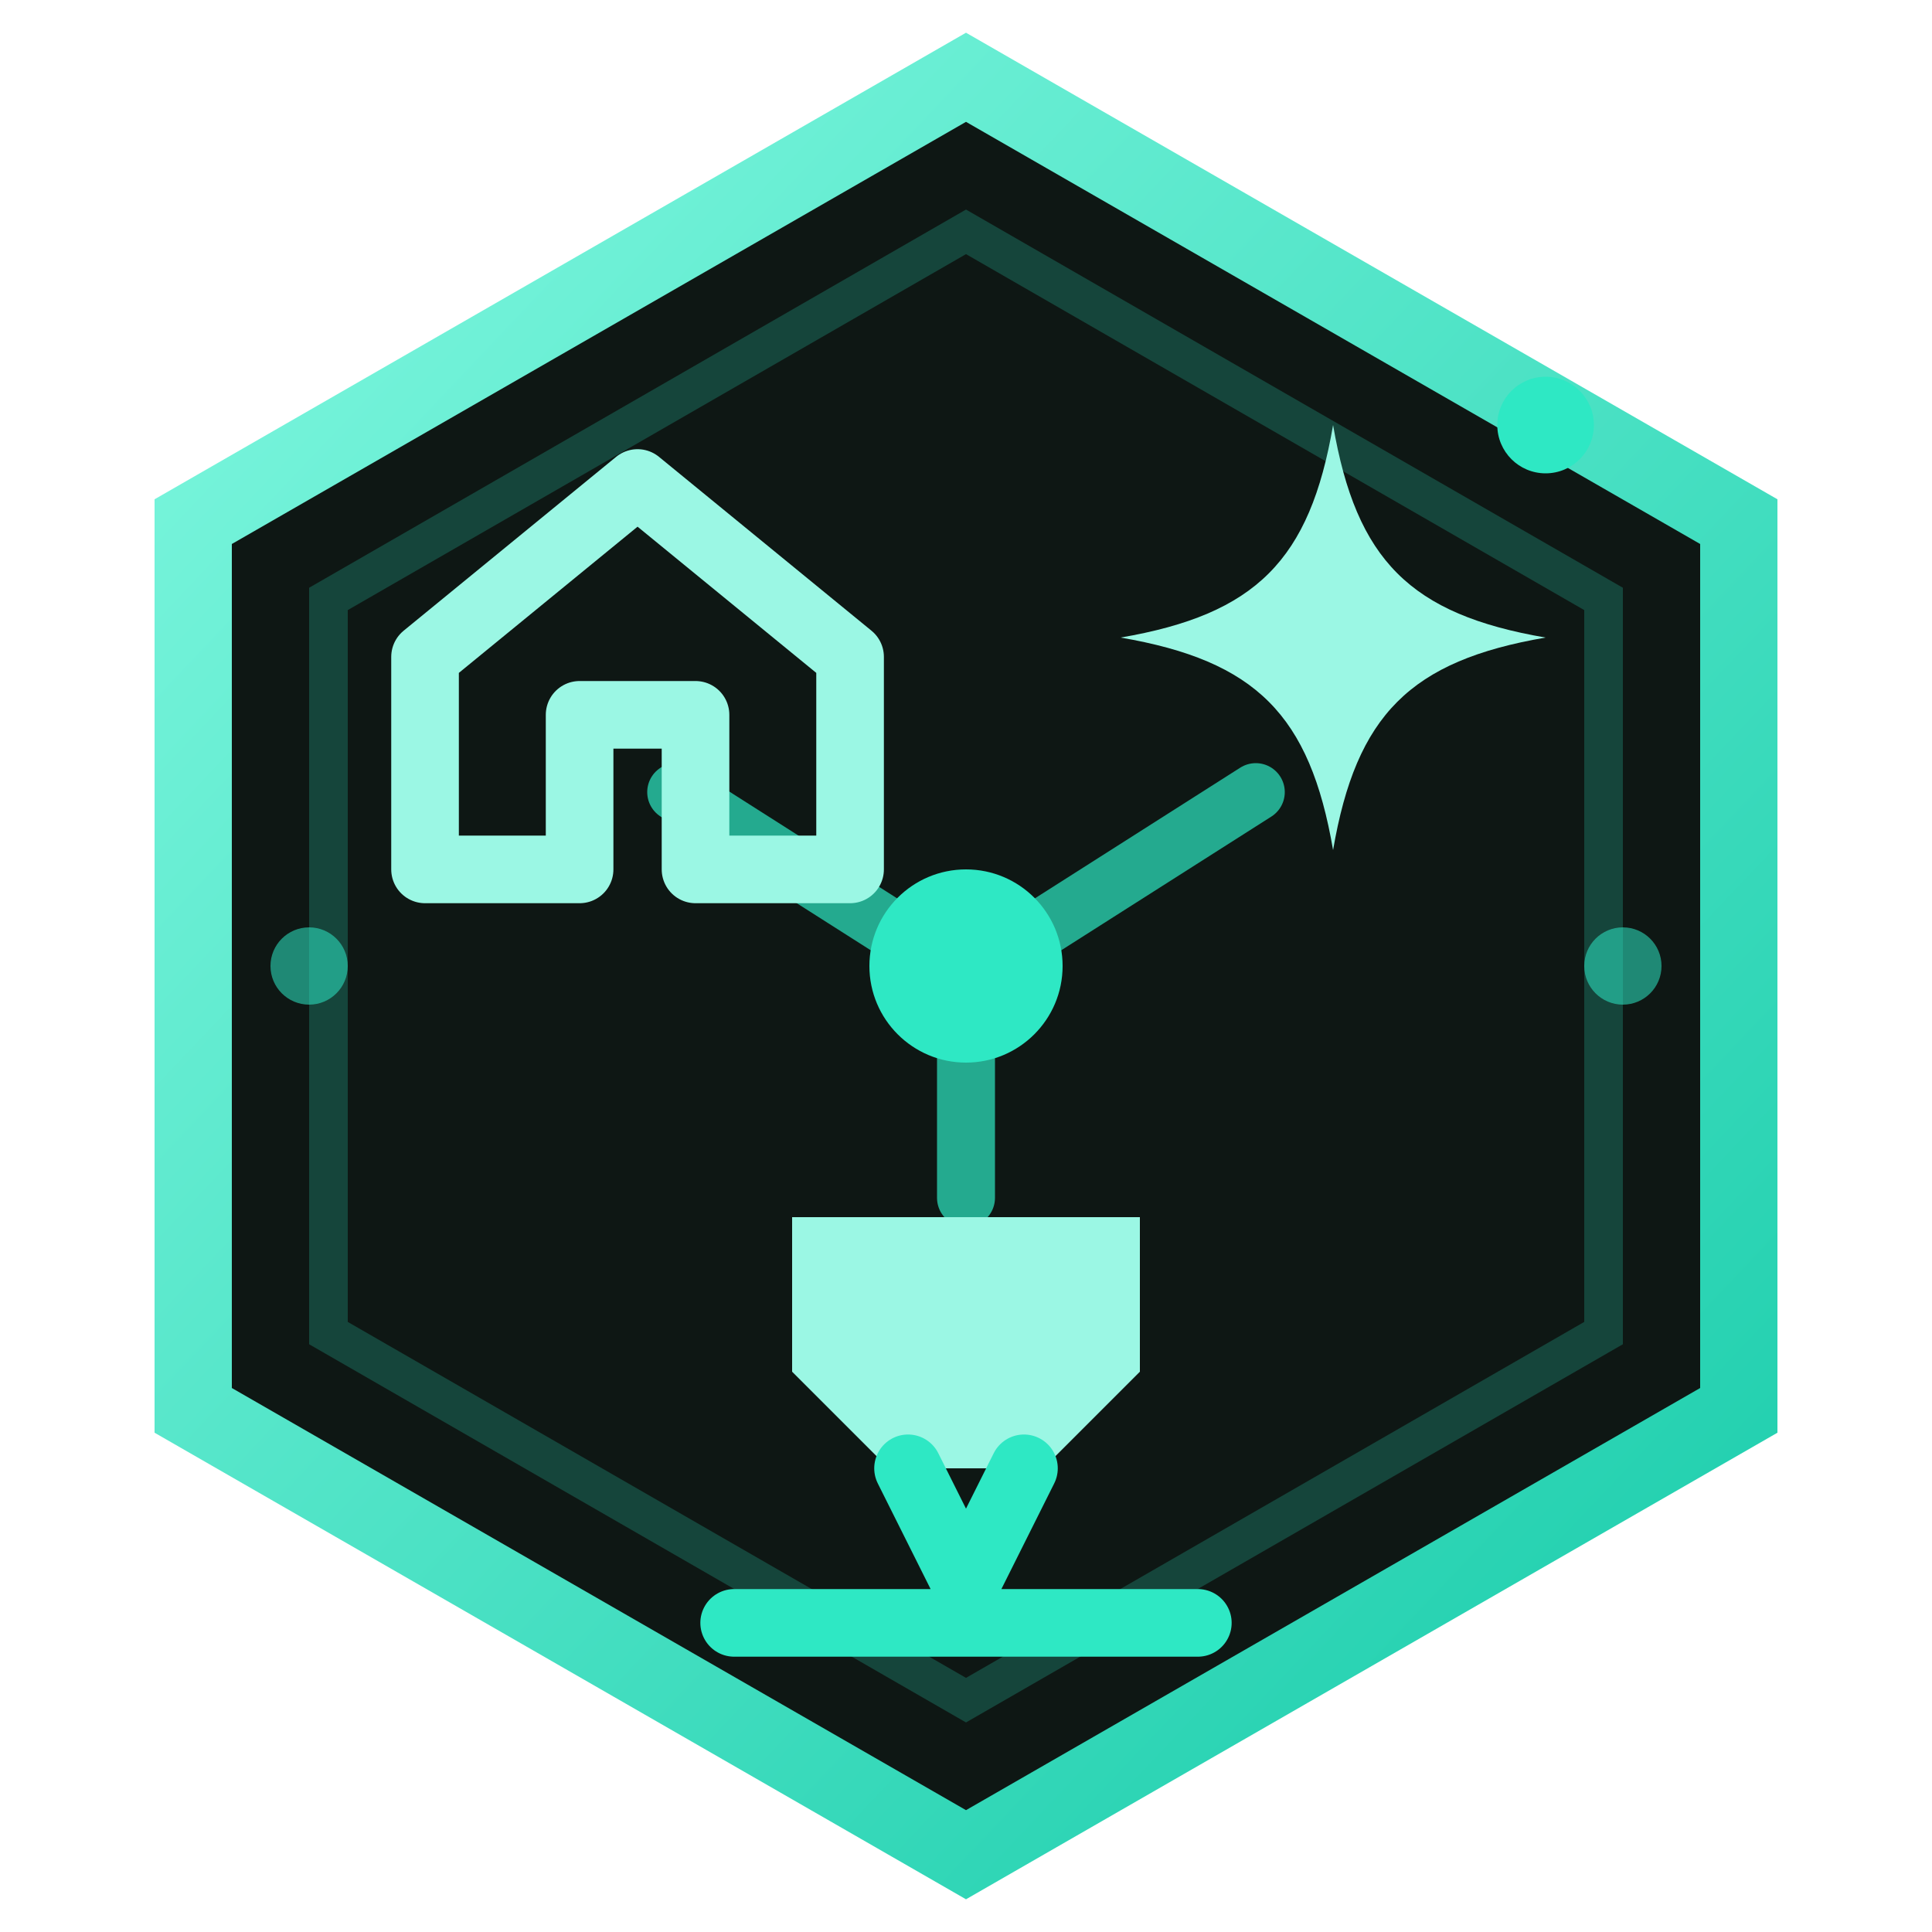
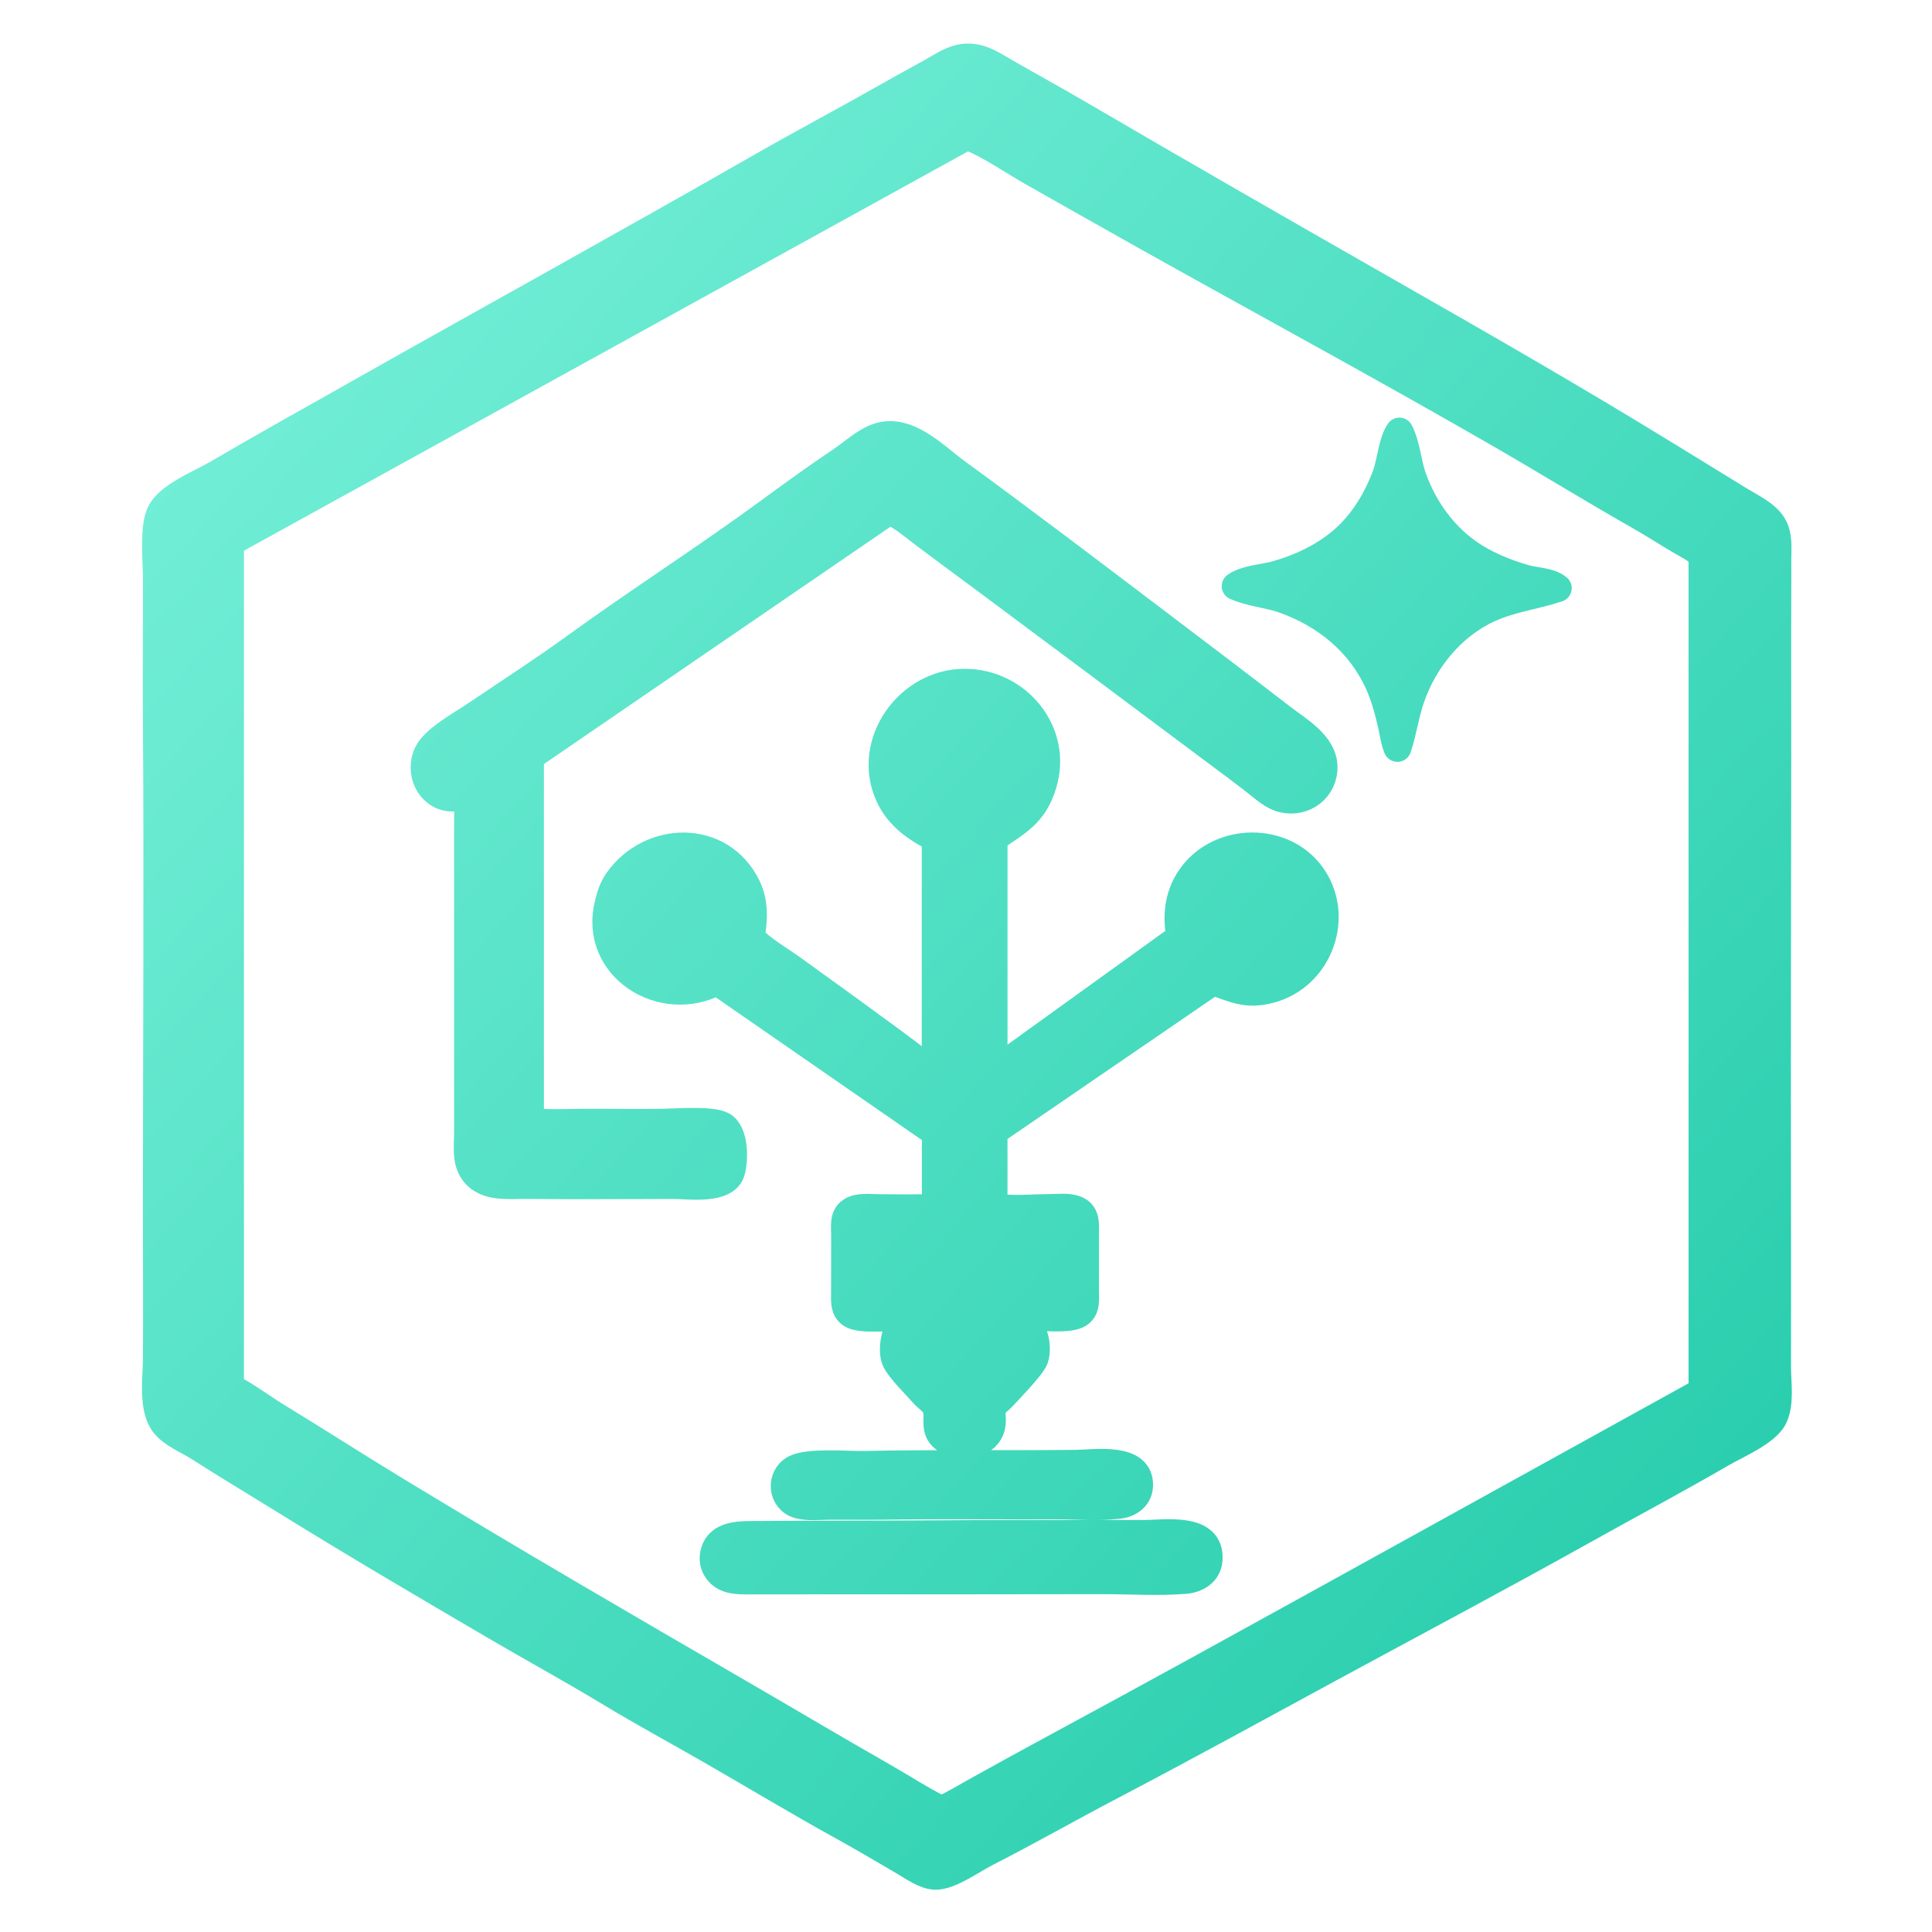
- <svg xmlns="http://www.w3.org/2000/svg" viewBox="0 0 100 100" role="img" aria-label="Ongy digitální dílna">
+ <svg xmlns="http://www.w3.org/2000/svg" viewBox="59 61 974 974" role="img" aria-label="ongy.cz – digitální dílna">
  <defs>
-     <linearGradient id="hex" x1="12" y1="14" x2="88" y2="86" gradientUnits="userSpaceOnUse">
-       <stop stop-color="#79f5dc" />
-       <stop offset="1" stop-color="#20cfae" />
+     <linearGradient id="g" x1="0" y1="0" x2="1" y2="1">
+       <stop stop-color="#7cf3dc" />
+       <stop offset="1" stop-color="#1fc9a8" />
    </linearGradient>
  </defs>
-   <path d="M50 4 90 27v46L50 96 10 73V27Z" fill="#0e1714" stroke="url(#hex)" stroke-width="4" />
-   <path d="M50 12 83 31v38L50 88 17 69V31Z" fill="none" stroke="#2ee8c4" stroke-opacity=".22" stroke-width="2" />
-   <path d="M46 48 35 41M54 48l11-7M50 54v8" fill="none" stroke="#2ee8c4" stroke-opacity=".7" stroke-width="3" stroke-linecap="round" />
-   <circle cx="50" cy="50" r="5" fill="#2ee8c4" />
-   <path d="m22 34 11-9 11 9v11H36v-8h-6v8h-8Z" fill="none" stroke="#9bf7e4" stroke-width="3.5" stroke-linejoin="round" />
-   <path d="M69 22c1.2 7 4 9.8 11 11-7 1.2-9.8 4-11 11-1.2-7-4-9.8-11-11 7-1.2 9.8-4 11-11Z" fill="#9bf7e4" />
-   <circle cx="80" cy="22" r="2.5" fill="#2ee8c4" />
-   <path d="M41 63h18v8l-5 5h-8l-5-5Z" fill="#9bf7e4" />
-   <path d="m47 76 3 6 3-6M38 84h24" fill="none" stroke="#2ee8c4" stroke-width="3.5" stroke-linecap="round" stroke-linejoin="round" />
-   <circle cx="16" cy="50" r="2" fill="#2ee8c4" opacity=".55" />
-   <circle cx="84" cy="50" r="2" fill="#2ee8c4" opacity=".55" />
+   <path d="M542.84 90.45C551.85 88.38 558.62 93.23 566.01 97.49C578.08 104.45 590.31 111.13 602.34 118.16C654.38 148.58 706.71 178.6 759.05 208.46C805.58 235.01 852.1 261.68 897.76 289.72C910.37 297.46 923 305.18 935.59 312.96C941.09 316.36 949.26 320.13 952.7 325.78C955.92 331.08 955.03 337.58 955.07 343.5C955.14 355.17 954.99 366.83 955.01 378.5C955.1 423.17 955.01 467.83 954.94 512.5C954.84 574.5 954.83 636.5 954.94 698.5C954.97 715.83 954.9 733.17 954.92 750.5C954.94 758.26 956.6 768.39 953.12 775.58C949.51 783.04 934.3 789.41 927.1 793.6C904.21 806.9 880.81 819.29 857.71 832.22C816.31 855.38 774.39 877.59 732.7 900.19C694.85 920.71 657.1 941.48 618.96 961.46C597.8 972.55 577.03 984.41 555.73 995.26C549.09 998.64 537.82 1006.89 530.52 1006.68C525.11 1006.52 519.42 1002.26 514.88 999.62C504.78 993.72 494.66 987.7 484.43 982.06C461.79 969.57 439.63 956.2 417.21 943.31C400.27 933.57 383.06 924.27 366.34 914.16C347.13 902.55 327.41 891.78 308.05 880.44C272.82 859.81 237.59 839.11 202.88 817.6C188.27 808.54 173.52 799.74 159.03 790.47C153.54 786.96 145.77 784 141.76 778.74C135.75 770.84 137.98 755.97 138.05 746.5C138.24 721.17 138.04 695.83 138.04 670.5C138.06 588.17 138.63 505.82 138.05 423.5C137.88 399.83 138.14 376.17 138.08 352.5C138.05 343.71 136.26 327.07 139.97 319.49C144.17 310.9 160.18 304.71 168.39 299.91C192.02 286.09 215.93 272.76 239.77 259.3C306.68 221.5 374.04 184.44 440.72 146.24C461.99 134.05 483.66 122.55 504.98 110.48C512.67 106.12 520.39 101.87 528.13 97.62C532.85 95.03 537.52 91.67 542.84 90.45ZM546.5 129.61C422.66 197.9 298.82 266.2 174.98 334.5C174.98 476.47 174.98 618.45 174.98 760.42C183.34 764.66 190.99 770.57 199.02 775.47C218.65 787.45 238 799.9 257.66 811.85C315.28 846.88 373.57 880.79 431.89 914.6C455.93 928.53 479.82 942.78 503.98 956.53C513.83 962.13 523.33 968.4 533.5 973.44C539.68 970.82 545.5 967.13 551.38 963.88C564.89 956.38 578.46 948.91 592.06 941.57C616.93 928.14 641.73 914.61 666.5 901C750.15 855 833.68 808.64 917.28 762.5C917.28 622.13 917.28 481.77 917.28 341.4C914.64 337.89 909.86 335.75 906.02 333.48C899.32 329.52 892.8 325.3 886.03 321.45C862.55 308.11 839.52 293.9 816.12 280.39C757.14 246.36 697.19 213.91 637.78 180.7C618.14 169.72 598.59 158.58 579 147.5C569.82 142.3 555.95 132.76 546.5 129.61ZM764.5 278.54C768.14 285.6 768.54 294.69 771.32 302.25C776.75 317.05 786.06 330.36 798.97 339.53C807.45 345.56 817.78 349.8 827.76 352.65C832.99 354.14 840.43 354.12 844.37 357.5C832.85 361.39 821.52 362.52 810.12 367.6C791.23 376.01 776.99 393.41 770.29 412.71C767.4 421.02 766.3 429.8 763.5 438.08C761.98 434.48 761.56 430.5 760.69 426.67C759.03 419.42 757.14 412.25 754.07 405.46C744.75 384.86 727.37 370.76 706.32 363.24C698.42 360.41 689.57 359.9 681.91 356.5C687.04 352.84 696.14 352.49 702.35 350.75C714.41 347.38 726.43 341.7 735.97 333.49C746.1 324.76 753.28 312.85 757.86 300.39C760.23 293.91 760.86 283.81 764.5 278.54ZM507.5 318.35C447.07 359.73 386.64 401.12 326.21 442.5C326.21 503.83 326.21 565.17 326.21 626.5C335.46 627.63 345.16 626.99 354.5 626.96C367.49 626.92 380.51 627.21 393.5 626.97C400.23 626.84 417.76 625.48 423.12 628.43C429.4 631.89 429.26 645.21 427.7 651.27C425.1 661.33 406.4 658.45 398.5 658.45C373.84 658.47 349.16 658.69 324.5 658.43C315.04 658.34 302.54 660.21 296.99 650.51C293.95 645.22 294.88 638.37 294.91 632.5C294.97 620.83 294.9 609.17 294.9 597.5C294.88 567.83 294.88 538.17 294.9 508.5C294.9 498.83 294.9 489.17 294.89 479.5C294.89 473.85 295.27 467.98 294.5 462.38C290.35 462.8 286.4 463.88 282.3 462.26C272.76 458.5 270.12 445.69 276.46 437.95C281.72 431.54 292.49 425.72 299.47 421C315.93 409.87 332.75 399.02 348.82 387.37C381.38 363.76 415.36 342.1 447.77 318.3C459.32 309.82 470.99 301.36 482.9 293.41C488.61 289.6 493.96 284.43 500.35 281.79C515.71 275.46 529.94 290.92 541.29 299.19C574.39 323.33 607.04 348.12 639.68 372.87C661.66 389.54 683.64 406.17 705.48 423.02C713.41 429.13 726.06 436.21 726.28 447.5C726.5 458.58 716.48 466.18 705.74 463.65C700.58 462.43 696.35 458.39 692.28 455.22C685.17 449.66 677.88 444.3 670.65 438.9C632.29 410.25 593.95 381.56 555.53 352.99C545.6 345.6 535.58 338.3 525.69 330.84C519.97 326.53 514.02 321.37 507.5 318.35ZM559.93 483.5C559.93 522.77 559.93 562.04 559.93 601.31C591.3 578.71 622.67 556.1 654.04 533.5C651.87 522.16 653.19 511.23 660.41 501.88C674.75 483.28 705.4 482.7 719.73 501.75C735.25 522.37 724.22 553.12 699.33 559.74C687.32 562.93 681.2 559.37 670.5 555.75C633.64 581 596.78 606.25 559.92 631.5C559.92 644.17 559.92 656.83 559.92 669.5C569 671.14 579.24 670 588.5 669.99C592.79 669.98 598.33 669.16 602.27 671.23C606.58 673.5 606.04 678.32 606.05 682.5C606.06 692.17 606.05 701.83 606.02 711.5C606.01 715.64 606.9 720.72 602.87 723.37C598.13 726.5 583.49 724.73 577.5 724.73C556.5 724.72 535.49 724.55 514.5 724.77C508.53 724.83 492.62 726.66 488.03 723.47C484.39 720.93 484.99 716.39 484.98 712.5C484.97 702.83 485.06 693.17 485.02 683.5C485 679.39 484.1 674.2 488.11 671.61C491.9 669.16 497.24 670.03 501.5 670.04C511.22 670.06 521.07 670.38 530.76 669.78C530.76 657.21 530.76 644.65 530.76 632.08C494.01 606.63 457.25 581.19 420.5 555.75C392.91 570.58 357.69 548.61 365.81 516.44C366.86 512.32 368.05 508.56 370.53 505.06C386.9 481.94 422.39 481 435.54 507.94C439.58 516.21 438.95 524.95 437.5 533.69C443.39 539.97 451.81 544.61 458.79 549.67C471.95 559.19 485.17 568.64 498.24 578.28C504.57 582.94 510.97 587.54 517.24 592.28C521.45 595.45 525.74 599.54 530.7 601.21C530.7 561.97 530.7 522.74 530.7 483.5C521 478.77 511.97 472.33 507.33 462.21C495.15 435.63 517.12 405.02 545.5 405.16C572.05 405.28 592.69 430.24 584.75 456.33C580.17 471.39 571.83 475.3 559.93 483.5ZM580.24 734.5C581.4 737.73 581.71 742.71 580.5 746.04C579.14 749.81 567.37 761.99 564.02 765.53C562.81 766.81 560.97 768.06 559.99 769.49C558.3 771.95 559.3 775.64 559.03 778.5C558.6 783.12 555.82 786.46 551.5 788.06C546.14 790.03 538.47 789.46 534.17 785.32C529.48 780.8 533.04 774.82 530.62 769.83C529.62 767.77 526.29 765.57 524.72 763.77C521.3 759.85 511.87 750.59 510.32 746.23C509.05 742.68 509.64 738.1 510.5 734.6C515.34 732.76 521.34 733.61 526.5 733.53C538.49 733.36 550.51 733.41 562.5 733.45C567.92 733.47 575.42 732.01 580.24 734.5ZM494.71 799.49C530.3 798.76 565.91 799.32 601.5 798.93C610.93 798.83 634.35 795.02 633.25 810.5C632.87 815.84 628.35 819 623.37 819.63C612.74 820.96 601.22 819.88 590.5 819.93C562.5 820.05 534.49 819.7 506.5 820.1C496.83 820.24 487.17 820.14 477.5 820.15C472.48 820.15 466.66 820.89 461.78 819.62C453.08 817.34 451.99 805.49 459.87 801.42C466.74 797.89 486.27 799.66 494.71 799.49ZM524.44 834.49C561.45 834.18 598.48 834.34 635.5 834.3C646.25 834.29 669.72 830.35 668.31 847.5C667.77 853.93 662.19 857.08 656.29 857.55C642.87 858.63 628.97 857.67 615.5 857.68C566.5 857.74 517.5 857.82 468.5 857.78C457.83 857.77 447.17 857.79 436.5 857.81C430.22 857.82 423.41 857.79 419.97 851.53C418.6 849.04 418.42 846.3 419.15 843.57C421.49 834.89 431.32 834.86 438.5 834.8C467.15 834.56 495.79 834.73 524.44 834.49Z" fill="url(#g)" fill-rule="evenodd" stroke="url(#g)" stroke-width="14" stroke-linejoin="round" paint-order="stroke" />
</svg>
